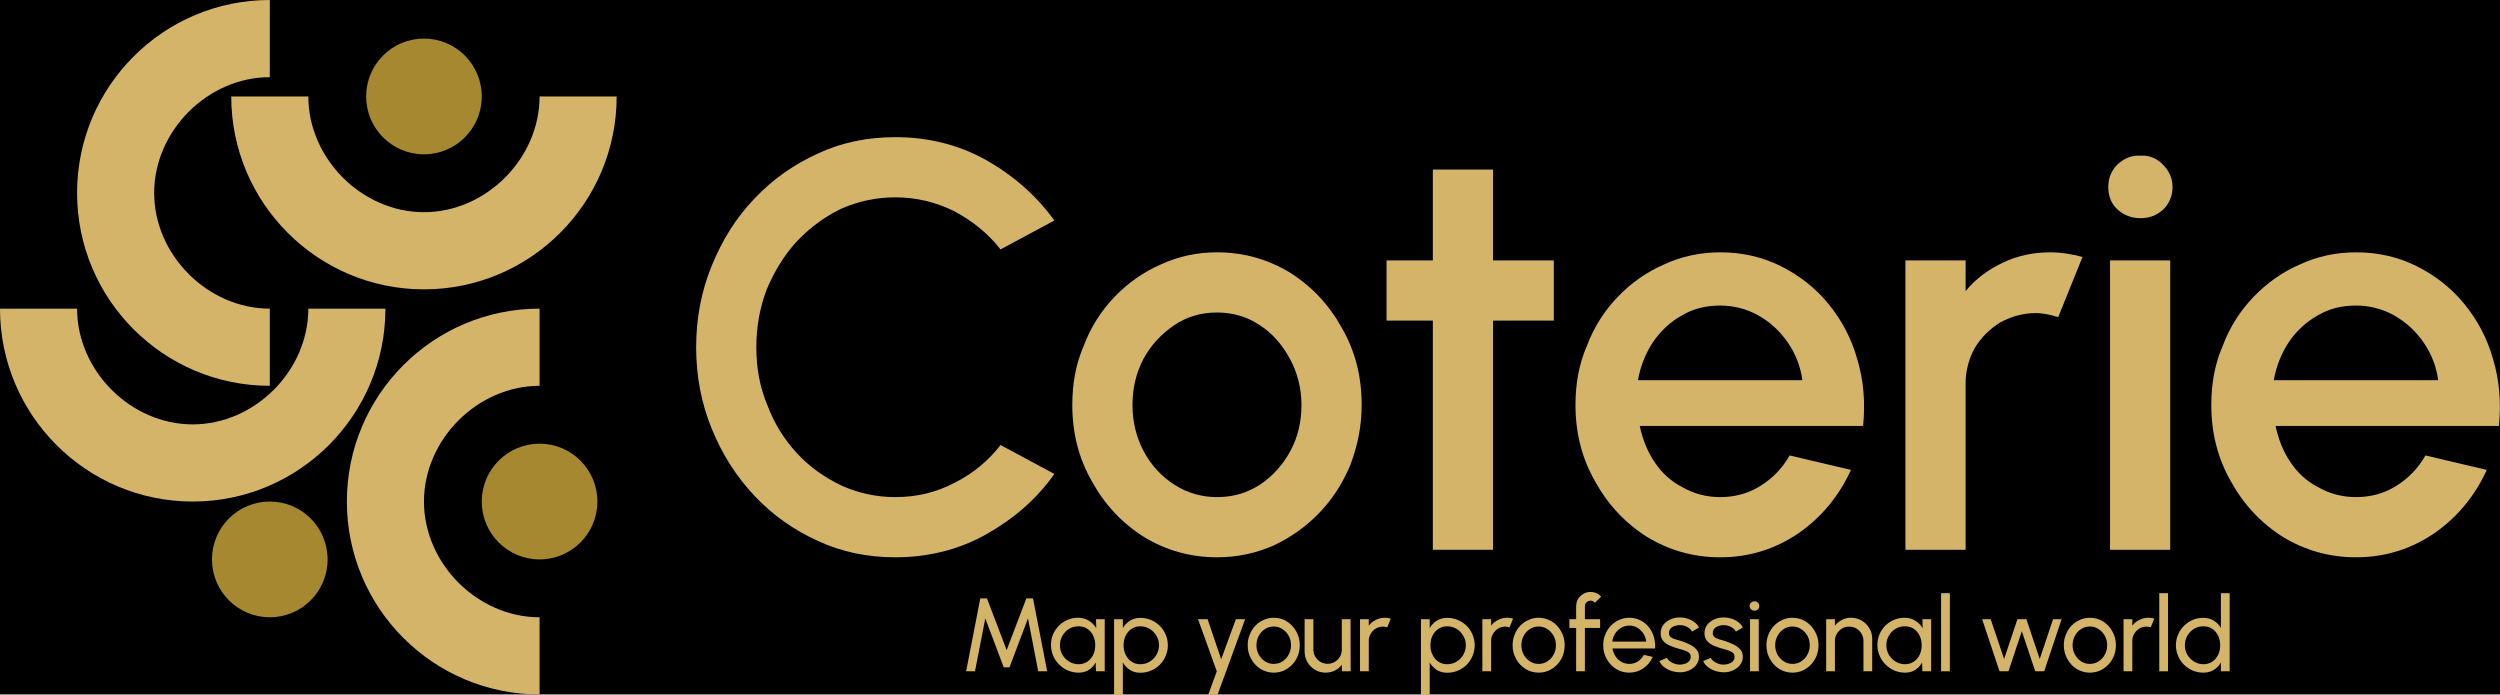
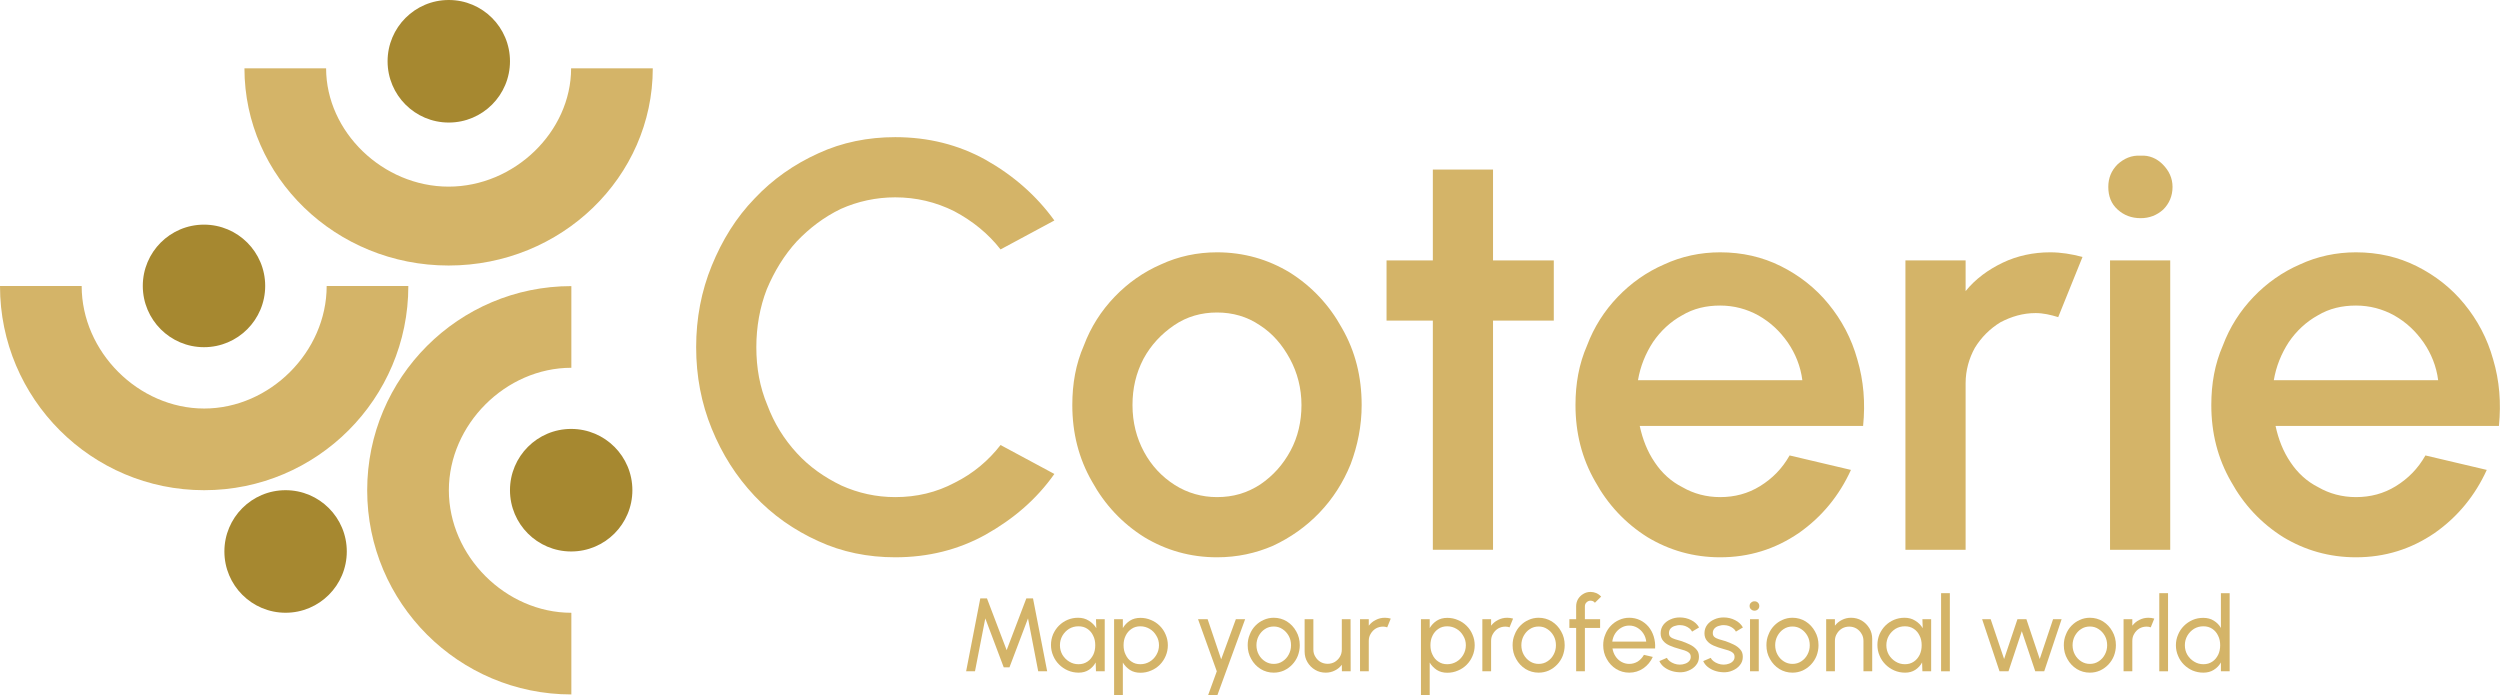
<svg xmlns="http://www.w3.org/2000/svg" width="100%" height="100%" viewBox="0 0 3600 1000" version="1.1" xml:space="preserve" style="fill-rule:evenodd;clip-rule:evenodd;stroke-linejoin:round;stroke-miterlimit:2;">
-   <g transform="matrix(1.003624,0,0,0.974659,8.028994,-3.898635)">
-     <rect x="-8" y="4" width="3587" height="1026" />
-   </g>
-   <g transform="matrix(0.555,0,0,0.555556,-138.75,-55.55556)">
-     <g transform="matrix(0,-0.426439,0.426439,0,-193.0704,1888.38)">
+   <g transform="matrix(0.5875,0,0,0.588235,-146.875,-117.6471)">
+     <g transform="matrix(0,-0.41177,0.426802,0,-194.8091,1852.659)">
      <path d="M3607.5,4791C2960.38,4791 2435,4265.62 2435,3618.5C2435,2971.38 2960.38,2446 3607.5,2446L3607.5,2915C3230.013,2915 2904,3241.013 2904,3618.5C2904,3995.987 3230.013,4322 3607.5,4322L3607.5,4791Z" style="fill:rgb(212,180,104);" />
    </g>
-     <g transform="matrix(0.426439,0,0,0.426439,111.6205,-143.0704)">
+     <g transform="matrix(0.426802,0,0,0.426269,110.7367,-142.2531)">
      <path d="M3607.5,4791C2960.38,4791 2435,4265.62 2435,3618.5C2435,2971.38 2960.38,2446 3607.5,2446L3607.5,2915C3230.013,2915 2904,3241.013 2904,3618.5C2904,3995.987 3230.013,4322 3607.5,4322L3607.5,4791Z" style="fill:rgb(212,180,104);" />
    </g>
-     <g transform="matrix(0.426439,0,-0,0.426439,-588.3795,-943.0704)">
-       <path d="M3607.5,4791C2960.38,4791 2435,4265.62 2435,3618.5C2435,2971.38 2960.38,2446 3607.5,2446L3607.5,2915C3230.013,2915 2904,3241.013 2904,3618.5C2904,3995.987 3230.013,4322 3607.5,4322L3607.5,4791Z" style="fill:rgb(212,180,104);" />
-     </g>
-     <g transform="matrix(0,-0.426439,0.426439,0,-793.0704,2438.38)">
+     <g transform="matrix(0,-0.426269,0.426802,0,-793.9581,2437.964)">
      <path d="M3607.5,4791C2960.38,4791 2435,4265.62 2435,3618.5C2435,2971.38 2960.38,2446 3607.5,2446L3607.5,2915C3230.013,2915 2904,3241.013 2904,3618.5C2904,3995.987 3230.013,4322 3607.5,4322L3607.5,4791Z" style="fill:rgb(212,180,104);" />
    </g>
    <g transform="matrix(1.195219,0,0,1.195219,-6382.47,-3787.849)">
      <circle cx="6720.5" cy="4340.5" r="125.5" style="fill:rgb(166,136,48);" />
    </g>
    <g transform="matrix(1.195219,0,0,1.195219,-7082.47,-3637.849)">
+       <circle cx="6720.5" cy="4340.5" r="125.5" style="fill:rgb(166,136,48);" />
+     </g>
+     <g transform="matrix(1.195219,0,0,1.195219,-7282.47,-4287.929)">
      <circle cx="6720.5" cy="4340.5" r="125.5" style="fill:rgb(166,136,48);" />
    </g>
    <g transform="matrix(1.195219,0,0,1.195219,-6682.47,-4837.849)">
      <circle cx="6720.5" cy="4340.5" r="125.5" style="fill:rgb(166,136,48);" />
    </g>
  </g>
  <g transform="matrix(2.031255,0,0,2.031255,-1857.331,-259.4351)">
    <g transform="matrix(410.2554,0,0,410.2554,1391.482,517.4642)">
      <path d="M0.384,0.013C0.337,0.013 0.292,0.004 0.251,-0.015C0.209,-0.034 0.172,-0.06 0.141,-0.093C0.109,-0.127 0.085,-0.165 0.067,-0.209C0.049,-0.253 0.04,-0.3 0.04,-0.35C0.04,-0.4 0.049,-0.447 0.067,-0.491C0.085,-0.535 0.109,-0.574 0.141,-0.607C0.172,-0.64 0.209,-0.666 0.251,-0.685C0.292,-0.704 0.337,-0.713 0.384,-0.713C0.441,-0.713 0.493,-0.7 0.54,-0.674C0.588,-0.647 0.628,-0.612 0.659,-0.569L0.566,-0.519C0.545,-0.546 0.518,-0.568 0.486,-0.585C0.454,-0.601 0.42,-0.609 0.384,-0.609C0.351,-0.609 0.319,-0.602 0.29,-0.589C0.261,-0.575 0.236,-0.556 0.214,-0.533C0.192,-0.509 0.175,-0.481 0.162,-0.45C0.15,-0.419 0.144,-0.385 0.144,-0.35C0.144,-0.314 0.15,-0.281 0.163,-0.25C0.175,-0.218 0.192,-0.191 0.214,-0.167C0.236,-0.143 0.262,-0.125 0.291,-0.111C0.32,-0.098 0.351,-0.091 0.384,-0.091C0.421,-0.091 0.455,-0.099 0.487,-0.116C0.519,-0.132 0.545,-0.154 0.566,-0.181L0.659,-0.131C0.628,-0.087 0.588,-0.053 0.54,-0.026C0.493,-0 0.441,0.013 0.384,0.013Z" style="fill:rgb(212,180,104);fill-rule:nonzero;" />
    </g>
    <g transform="matrix(410.2554,0,0,410.2554,1662.25,517.4642)">
      <path d="M0.28,0.013C0.234,0.013 0.192,0.001 0.154,-0.022C0.116,-0.046 0.086,-0.078 0.064,-0.118C0.041,-0.158 0.03,-0.202 0.03,-0.25C0.03,-0.287 0.036,-0.321 0.05,-0.353C0.062,-0.385 0.08,-0.413 0.103,-0.437C0.126,-0.461 0.153,-0.48 0.183,-0.493C0.213,-0.507 0.246,-0.514 0.28,-0.514C0.326,-0.514 0.368,-0.502 0.406,-0.479C0.444,-0.455 0.474,-0.423 0.496,-0.383C0.519,-0.343 0.53,-0.299 0.53,-0.25C0.53,-0.214 0.523,-0.18 0.511,-0.148C0.498,-0.116 0.48,-0.088 0.457,-0.064C0.434,-0.04 0.407,-0.021 0.377,-0.007C0.347,0.006 0.315,0.013 0.28,0.013ZM0.28,-0.091C0.308,-0.091 0.332,-0.098 0.355,-0.113C0.377,-0.128 0.394,-0.147 0.407,-0.171C0.42,-0.195 0.426,-0.222 0.426,-0.25C0.426,-0.279 0.419,-0.306 0.406,-0.33C0.393,-0.354 0.376,-0.374 0.354,-0.388C0.332,-0.403 0.307,-0.41 0.28,-0.41C0.253,-0.41 0.228,-0.403 0.206,-0.388C0.184,-0.373 0.166,-0.354 0.153,-0.33C0.14,-0.305 0.134,-0.279 0.134,-0.25C0.134,-0.22 0.141,-0.193 0.154,-0.169C0.167,-0.145 0.185,-0.126 0.207,-0.112C0.229,-0.098 0.254,-0.091 0.28,-0.091Z" style="fill:rgb(212,180,104);fill-rule:nonzero;" />
    </g>
    <g transform="matrix(410.2554,0,0,410.2554,1882.968,517.4642)">
      <path d="M0.324,-0.396L0.219,-0.396L0.219,-0L0.115,-0L0.115,-0.396L0.035,-0.396L0.035,-0.5L0.115,-0.5L0.115,-0.657L0.219,-0.657L0.219,-0.5L0.324,-0.5L0.324,-0.396Z" style="fill:rgb(212,180,104);fill-rule:nonzero;" />
    </g>
    <g transform="matrix(410.2554,0,0,410.2554,2018.967,517.4642)">
      <path d="M0.28,0.013C0.234,0.013 0.192,0.001 0.154,-0.022C0.116,-0.046 0.086,-0.078 0.064,-0.118C0.041,-0.158 0.03,-0.202 0.03,-0.25C0.03,-0.287 0.036,-0.321 0.05,-0.353C0.062,-0.385 0.08,-0.413 0.103,-0.437C0.126,-0.461 0.153,-0.48 0.183,-0.493C0.213,-0.507 0.246,-0.514 0.28,-0.514C0.318,-0.514 0.353,-0.506 0.385,-0.49C0.417,-0.474 0.445,-0.452 0.467,-0.425C0.49,-0.397 0.507,-0.365 0.517,-0.329C0.528,-0.292 0.531,-0.254 0.527,-0.214L0.141,-0.214C0.146,-0.191 0.154,-0.17 0.167,-0.151C0.179,-0.133 0.195,-0.118 0.215,-0.108C0.234,-0.097 0.256,-0.091 0.28,-0.091C0.305,-0.091 0.328,-0.097 0.349,-0.11C0.37,-0.123 0.387,-0.14 0.4,-0.163L0.506,-0.138C0.486,-0.094 0.456,-0.057 0.416,-0.029C0.375,-0.001 0.33,0.013 0.28,0.013ZM0.138,-0.293L0.422,-0.293C0.419,-0.317 0.41,-0.339 0.397,-0.358C0.383,-0.378 0.367,-0.393 0.346,-0.405C0.326,-0.416 0.304,-0.422 0.28,-0.422C0.256,-0.422 0.234,-0.417 0.214,-0.405C0.194,-0.394 0.177,-0.378 0.164,-0.359C0.151,-0.339 0.142,-0.317 0.138,-0.293Z" style="fill:rgb(212,180,104);fill-rule:nonzero;" />
    </g>
    <g transform="matrix(410.2554,0,0,410.2554,2240.561,517.4642)">
      <path d="M0.06,-0L0.06,-0.5L0.164,-0.5L0.164,-0.447C0.181,-0.468 0.203,-0.484 0.228,-0.496C0.253,-0.508 0.281,-0.514 0.31,-0.514C0.329,-0.514 0.347,-0.511 0.366,-0.506L0.324,-0.402C0.311,-0.406 0.298,-0.409 0.285,-0.409C0.263,-0.409 0.243,-0.403 0.224,-0.393C0.206,-0.382 0.191,-0.367 0.18,-0.349C0.17,-0.331 0.164,-0.31 0.164,-0.288L0.164,-0L0.06,-0Z" style="fill:rgb(212,180,104);fill-rule:nonzero;" />
    </g>
    <g transform="matrix(410.2554,0,0,410.2554,2385.611,517.4642)">
      <path d="M0.06,-0.5L0.164,-0.5L0.164,-0L0.06,-0L0.06,-0.5ZM0.113,-0.573C0.097,-0.573 0.084,-0.578 0.073,-0.588C0.062,-0.598 0.057,-0.611 0.057,-0.627C0.057,-0.642 0.062,-0.655 0.073,-0.666C0.084,-0.676 0.097,-0.682 0.113,-0.681C0.128,-0.682 0.141,-0.676 0.151,-0.666C0.162,-0.655 0.168,-0.642 0.168,-0.627C0.168,-0.611 0.162,-0.598 0.152,-0.588C0.141,-0.578 0.128,-0.573 0.113,-0.573Z" style="fill:rgb(212,180,104);fill-rule:nonzero;" />
    </g>
    <g transform="matrix(410.2554,0,0,410.2554,2469.711,517.4642)">
      <path d="M0.28,0.013C0.234,0.013 0.192,0.001 0.154,-0.022C0.116,-0.046 0.086,-0.078 0.064,-0.118C0.041,-0.158 0.03,-0.202 0.03,-0.25C0.03,-0.287 0.036,-0.321 0.05,-0.353C0.062,-0.385 0.08,-0.413 0.103,-0.437C0.126,-0.461 0.153,-0.48 0.183,-0.493C0.213,-0.507 0.246,-0.514 0.28,-0.514C0.318,-0.514 0.353,-0.506 0.385,-0.49C0.417,-0.474 0.445,-0.452 0.467,-0.425C0.49,-0.397 0.507,-0.365 0.517,-0.329C0.528,-0.292 0.531,-0.254 0.527,-0.214L0.141,-0.214C0.146,-0.191 0.154,-0.17 0.167,-0.151C0.179,-0.133 0.195,-0.118 0.215,-0.108C0.234,-0.097 0.256,-0.091 0.28,-0.091C0.305,-0.091 0.328,-0.097 0.349,-0.11C0.37,-0.123 0.387,-0.14 0.4,-0.163L0.506,-0.138C0.486,-0.094 0.456,-0.057 0.416,-0.029C0.375,-0.001 0.33,0.013 0.28,0.013ZM0.138,-0.293L0.422,-0.293C0.419,-0.317 0.41,-0.339 0.397,-0.358C0.383,-0.378 0.367,-0.393 0.346,-0.405C0.326,-0.416 0.304,-0.422 0.28,-0.422C0.256,-0.422 0.234,-0.417 0.214,-0.405C0.194,-0.394 0.177,-0.378 0.164,-0.359C0.151,-0.339 0.142,-0.317 0.138,-0.293Z" style="fill:rgb(212,180,104);fill-rule:nonzero;" />
    </g>
    <g transform="matrix(410.2554,0,0,410.2554,2699.1,517.4642)">
        </g>
  </g>
  <g transform="matrix(1,0,0,1,232.8283,72.46222)">
    <g transform="matrix(150,0,0,150,1149.401,894.2044)">
      <path d="M0.06,-0L0.196,-0.7L0.26,-0.7L0.449,-0.203L0.638,-0.7L0.702,-0.7L0.838,-0L0.752,-0L0.654,-0.508L0.476,-0.038L0.421,-0.038L0.244,-0.508L0.145,-0L0.06,-0Z" style="fill:rgb(212,180,104);fill-rule:nonzero;" />
    </g>
    <g transform="matrix(150,0,0,150,1276.085,894.2044)">
      <path d="M0.462,-0.5L0.546,-0.5L0.546,-0L0.462,-0L0.459,-0.085C0.443,-0.055 0.421,-0.032 0.394,-0.014C0.366,0.004 0.334,0.013 0.296,0.013C0.259,0.013 0.224,0.006 0.192,-0.008C0.16,-0.022 0.132,-0.041 0.108,-0.065C0.083,-0.09 0.064,-0.118 0.051,-0.15C0.037,-0.182 0.03,-0.217 0.03,-0.253C0.03,-0.289 0.037,-0.323 0.05,-0.355C0.064,-0.386 0.082,-0.414 0.106,-0.438C0.13,-0.462 0.157,-0.48 0.189,-0.494C0.22,-0.507 0.254,-0.514 0.29,-0.514C0.329,-0.514 0.363,-0.505 0.393,-0.486C0.423,-0.468 0.447,-0.444 0.465,-0.414L0.462,-0.5ZM0.294,-0.068C0.327,-0.068 0.355,-0.076 0.38,-0.093C0.404,-0.109 0.422,-0.131 0.436,-0.159C0.449,-0.186 0.455,-0.217 0.455,-0.25C0.455,-0.284 0.449,-0.315 0.435,-0.342C0.422,-0.37 0.403,-0.392 0.379,-0.408C0.355,-0.424 0.327,-0.432 0.294,-0.432C0.261,-0.432 0.231,-0.424 0.204,-0.408C0.177,-0.391 0.156,-0.369 0.14,-0.342C0.124,-0.314 0.116,-0.284 0.116,-0.25C0.116,-0.216 0.124,-0.186 0.14,-0.158C0.157,-0.131 0.178,-0.109 0.205,-0.093C0.232,-0.076 0.262,-0.068 0.294,-0.068Z" style="fill:rgb(212,180,104);fill-rule:nonzero;" />
    </g>
    <g transform="matrix(150,0,0,150,1362.47,894.2044)">
      <path d="M0.144,0.25L0.06,0.25L0.06,-0.5L0.144,-0.5L0.144,-0.415C0.161,-0.444 0.184,-0.468 0.212,-0.486C0.24,-0.504 0.274,-0.513 0.313,-0.513C0.349,-0.513 0.383,-0.506 0.415,-0.492C0.447,-0.479 0.475,-0.46 0.499,-0.436C0.523,-0.412 0.542,-0.384 0.555,-0.352C0.569,-0.32 0.576,-0.286 0.576,-0.25C0.576,-0.214 0.569,-0.179 0.555,-0.147C0.542,-0.116 0.523,-0.087 0.499,-0.063C0.475,-0.039 0.447,-0.02 0.415,-0.007C0.383,0.007 0.349,0.014 0.313,0.014C0.274,0.014 0.24,0.005 0.212,-0.013C0.184,-0.032 0.161,-0.055 0.144,-0.084L0.144,0.25ZM0.312,-0.432C0.28,-0.432 0.251,-0.424 0.227,-0.407C0.203,-0.391 0.184,-0.369 0.171,-0.342C0.157,-0.314 0.151,-0.284 0.151,-0.25C0.151,-0.217 0.157,-0.186 0.171,-0.159C0.184,-0.131 0.202,-0.109 0.227,-0.093C0.251,-0.076 0.279,-0.068 0.312,-0.068C0.344,-0.068 0.374,-0.076 0.401,-0.092C0.428,-0.108 0.45,-0.13 0.466,-0.158C0.482,-0.185 0.491,-0.216 0.491,-0.25C0.491,-0.283 0.483,-0.314 0.466,-0.341C0.45,-0.369 0.429,-0.391 0.402,-0.407C0.375,-0.423 0.345,-0.432 0.312,-0.432Z" style="fill:rgb(212,180,104);fill-rule:nonzero;" />
    </g>
    <g transform="matrix(150,0,0,150,1451.855,894.2044)">
        </g>
    <g transform="matrix(150,0,0,150,1486.355,894.2044)">
      <path d="M0.403,-0.5L0.492,-0.5L0.218,0.25L0.129,0.25L0.22,-0L0.04,-0.5L0.132,-0.5L0.262,-0.115L0.403,-0.5Z" style="fill:rgb(212,180,104);fill-rule:nonzero;" />
    </g>
    <g transform="matrix(150,0,0,150,1559.351,894.2044)">
      <path d="M0.28,0.013C0.234,0.013 0.192,0.001 0.154,-0.022C0.116,-0.046 0.086,-0.078 0.064,-0.118C0.041,-0.158 0.03,-0.202 0.03,-0.25C0.03,-0.287 0.036,-0.321 0.05,-0.353C0.062,-0.385 0.08,-0.413 0.103,-0.437C0.126,-0.461 0.153,-0.48 0.183,-0.493C0.213,-0.507 0.246,-0.514 0.28,-0.514C0.326,-0.514 0.368,-0.502 0.406,-0.479C0.444,-0.455 0.474,-0.423 0.496,-0.383C0.519,-0.343 0.53,-0.299 0.53,-0.25C0.53,-0.214 0.523,-0.18 0.511,-0.148C0.498,-0.116 0.48,-0.088 0.457,-0.064C0.434,-0.04 0.407,-0.021 0.377,-0.007C0.347,0.006 0.315,0.013 0.28,0.013ZM0.28,-0.071C0.311,-0.071 0.34,-0.079 0.365,-0.096C0.39,-0.112 0.41,-0.134 0.424,-0.161C0.439,-0.189 0.446,-0.218 0.446,-0.25C0.446,-0.283 0.439,-0.313 0.424,-0.34C0.409,-0.367 0.389,-0.389 0.364,-0.405C0.339,-0.422 0.311,-0.43 0.28,-0.43C0.249,-0.43 0.22,-0.422 0.195,-0.405C0.17,-0.389 0.151,-0.367 0.136,-0.34C0.121,-0.312 0.114,-0.282 0.114,-0.25C0.114,-0.217 0.122,-0.186 0.137,-0.159C0.152,-0.132 0.172,-0.111 0.197,-0.095C0.222,-0.079 0.25,-0.071 0.28,-0.071Z" style="fill:rgb(212,180,104);fill-rule:nonzero;" />
    </g>
    <g transform="matrix(150,0,0,150,1639.826,894.2044)">
      <path d="M0.04,-0.19L0.04,-0.5L0.124,-0.5L0.124,-0.209C0.124,-0.183 0.13,-0.16 0.143,-0.14C0.155,-0.119 0.171,-0.103 0.192,-0.09C0.213,-0.078 0.236,-0.072 0.261,-0.072C0.286,-0.072 0.309,-0.078 0.33,-0.09C0.35,-0.103 0.367,-0.119 0.379,-0.14C0.391,-0.16 0.397,-0.183 0.397,-0.209L0.397,-0.5L0.481,-0.5L0.482,-0L0.398,-0L0.397,-0.063C0.38,-0.04 0.358,-0.021 0.331,-0.008C0.304,0.006 0.274,0.013 0.243,0.013C0.205,0.013 0.171,0.004 0.141,-0.014C0.11,-0.032 0.085,-0.057 0.067,-0.088C0.049,-0.118 0.04,-0.152 0.04,-0.19Z" style="fill:rgb(212,180,104);fill-rule:nonzero;" />
    </g>
    <g transform="matrix(150,0,0,150,1716.605,894.2044)">
      <path d="M0.06,-0L0.06,-0.5L0.144,-0.5L0.144,-0.438C0.162,-0.461 0.184,-0.48 0.211,-0.493C0.238,-0.507 0.267,-0.514 0.299,-0.514C0.318,-0.514 0.337,-0.511 0.355,-0.506L0.321,-0.422C0.308,-0.427 0.294,-0.429 0.281,-0.429C0.256,-0.429 0.233,-0.423 0.212,-0.411C0.191,-0.398 0.175,-0.382 0.163,-0.361C0.15,-0.341 0.144,-0.318 0.144,-0.292L0.144,-0L0.06,-0Z" style="fill:rgb(212,180,104);fill-rule:nonzero;" />
    </g>
    <g transform="matrix(150,0,0,150,1769.846,894.2044)">
        </g>
    <g transform="matrix(150,0,0,150,1804.346,894.2044)">
      <path d="M0.144,0.25L0.06,0.25L0.06,-0.5L0.144,-0.5L0.144,-0.415C0.161,-0.444 0.184,-0.468 0.212,-0.486C0.24,-0.504 0.274,-0.513 0.313,-0.513C0.349,-0.513 0.383,-0.506 0.415,-0.492C0.447,-0.479 0.475,-0.46 0.499,-0.436C0.523,-0.412 0.542,-0.384 0.555,-0.352C0.569,-0.32 0.576,-0.286 0.576,-0.25C0.576,-0.214 0.569,-0.179 0.555,-0.147C0.542,-0.116 0.523,-0.087 0.499,-0.063C0.475,-0.039 0.447,-0.02 0.415,-0.007C0.383,0.007 0.349,0.014 0.313,0.014C0.274,0.014 0.24,0.005 0.212,-0.013C0.184,-0.032 0.161,-0.055 0.144,-0.084L0.144,0.25ZM0.312,-0.432C0.28,-0.432 0.251,-0.424 0.227,-0.407C0.203,-0.391 0.184,-0.369 0.171,-0.342C0.157,-0.314 0.151,-0.284 0.151,-0.25C0.151,-0.217 0.157,-0.186 0.171,-0.159C0.184,-0.131 0.202,-0.109 0.227,-0.093C0.251,-0.076 0.279,-0.068 0.312,-0.068C0.344,-0.068 0.374,-0.076 0.401,-0.092C0.428,-0.108 0.45,-0.13 0.466,-0.158C0.482,-0.185 0.491,-0.216 0.491,-0.25C0.491,-0.283 0.483,-0.314 0.466,-0.341C0.45,-0.369 0.429,-0.391 0.402,-0.407C0.375,-0.423 0.345,-0.432 0.312,-0.432Z" style="fill:rgb(212,180,104);fill-rule:nonzero;" />
    </g>
    <g transform="matrix(150,0,0,150,1892.755,894.2044)">
      <path d="M0.06,-0L0.06,-0.5L0.144,-0.5L0.144,-0.438C0.162,-0.461 0.184,-0.48 0.211,-0.493C0.238,-0.507 0.267,-0.514 0.299,-0.514C0.318,-0.514 0.337,-0.511 0.355,-0.506L0.321,-0.422C0.308,-0.427 0.294,-0.429 0.281,-0.429C0.256,-0.429 0.233,-0.423 0.212,-0.411C0.191,-0.398 0.175,-0.382 0.163,-0.361C0.15,-0.341 0.144,-0.318 0.144,-0.292L0.144,-0L0.06,-0Z" style="fill:rgb(212,180,104);fill-rule:nonzero;" />
    </g>
    <g transform="matrix(150,0,0,150,1940.821,894.2044)">
      <path d="M0.28,0.013C0.234,0.013 0.192,0.001 0.154,-0.022C0.116,-0.046 0.086,-0.078 0.064,-0.118C0.041,-0.158 0.03,-0.202 0.03,-0.25C0.03,-0.287 0.036,-0.321 0.05,-0.353C0.062,-0.385 0.08,-0.413 0.103,-0.437C0.126,-0.461 0.153,-0.48 0.183,-0.493C0.213,-0.507 0.246,-0.514 0.28,-0.514C0.326,-0.514 0.368,-0.502 0.406,-0.479C0.444,-0.455 0.474,-0.423 0.496,-0.383C0.519,-0.343 0.53,-0.299 0.53,-0.25C0.53,-0.214 0.523,-0.18 0.511,-0.148C0.498,-0.116 0.48,-0.088 0.457,-0.064C0.434,-0.04 0.407,-0.021 0.377,-0.007C0.347,0.006 0.315,0.013 0.28,0.013ZM0.28,-0.071C0.311,-0.071 0.34,-0.079 0.365,-0.096C0.39,-0.112 0.41,-0.134 0.424,-0.161C0.439,-0.189 0.446,-0.218 0.446,-0.25C0.446,-0.283 0.439,-0.313 0.424,-0.34C0.409,-0.367 0.389,-0.389 0.364,-0.405C0.339,-0.422 0.311,-0.43 0.28,-0.43C0.249,-0.43 0.22,-0.422 0.195,-0.405C0.17,-0.389 0.151,-0.367 0.136,-0.34C0.121,-0.312 0.114,-0.282 0.114,-0.25C0.114,-0.217 0.122,-0.186 0.137,-0.159C0.152,-0.132 0.172,-0.111 0.197,-0.095C0.222,-0.079 0.25,-0.071 0.28,-0.071Z" style="fill:rgb(212,180,104);fill-rule:nonzero;" />
    </g>
    <g transform="matrix(150,0,0,150,2023.321,894.2044)">
      <path d="M0.174,-0.624L0.174,-0.5L0.32,-0.5L0.32,-0.416L0.174,-0.416L0.174,-0L0.09,-0L0.09,-0.416L0.025,-0.416L0.025,-0.5L0.09,-0.5L0.09,-0.624C0.09,-0.649 0.096,-0.672 0.108,-0.693C0.121,-0.714 0.138,-0.731 0.159,-0.743C0.18,-0.756 0.203,-0.762 0.229,-0.762C0.247,-0.762 0.265,-0.758 0.283,-0.751C0.301,-0.743 0.316,-0.732 0.33,-0.717L0.27,-0.658C0.265,-0.664 0.259,-0.669 0.252,-0.673C0.244,-0.676 0.237,-0.678 0.229,-0.678C0.214,-0.678 0.201,-0.673 0.19,-0.662C0.179,-0.652 0.174,-0.639 0.174,-0.624Z" style="fill:rgb(212,180,104);fill-rule:nonzero;" />
    </g>
    <g transform="matrix(150,0,0,150,2071.293,894.2044)">
      <path d="M0.28,0.013C0.234,0.013 0.192,0.001 0.154,-0.022C0.116,-0.046 0.086,-0.078 0.064,-0.118C0.041,-0.158 0.03,-0.202 0.03,-0.25C0.03,-0.287 0.036,-0.321 0.05,-0.353C0.062,-0.385 0.08,-0.413 0.103,-0.437C0.126,-0.461 0.153,-0.48 0.183,-0.493C0.213,-0.507 0.246,-0.514 0.28,-0.514C0.318,-0.514 0.352,-0.506 0.384,-0.491C0.415,-0.476 0.442,-0.455 0.465,-0.428C0.487,-0.401 0.504,-0.37 0.515,-0.334C0.526,-0.298 0.531,-0.26 0.528,-0.219L0.119,-0.219C0.124,-0.191 0.133,-0.166 0.148,-0.144C0.162,-0.122 0.181,-0.104 0.204,-0.091C0.227,-0.078 0.252,-0.071 0.28,-0.071C0.31,-0.071 0.337,-0.079 0.362,-0.094C0.386,-0.11 0.406,-0.131 0.421,-0.158L0.506,-0.138C0.486,-0.094 0.456,-0.057 0.416,-0.029C0.375,-0.001 0.33,0.013 0.28,0.013ZM0.117,-0.285L0.443,-0.285C0.44,-0.313 0.431,-0.339 0.416,-0.362C0.401,-0.386 0.381,-0.404 0.358,-0.418C0.334,-0.432 0.308,-0.439 0.28,-0.439C0.252,-0.439 0.226,-0.432 0.203,-0.418C0.18,-0.405 0.16,-0.386 0.145,-0.363C0.13,-0.34 0.121,-0.314 0.117,-0.285Z" style="fill:rgb(212,180,104);fill-rule:nonzero;" />
    </g>
    <g transform="matrix(150,0,0,150,2152.932,894.2044)">
      <path d="M0.213,0.009C0.186,0.008 0.159,0.003 0.134,-0.006C0.108,-0.015 0.086,-0.028 0.067,-0.043C0.048,-0.059 0.034,-0.077 0.025,-0.098L0.097,-0.129C0.102,-0.118 0.111,-0.107 0.124,-0.097C0.137,-0.087 0.152,-0.079 0.169,-0.073C0.186,-0.067 0.203,-0.064 0.221,-0.064C0.239,-0.064 0.256,-0.067 0.272,-0.073C0.288,-0.078 0.301,-0.087 0.311,-0.098C0.321,-0.109 0.326,-0.122 0.326,-0.138C0.326,-0.155 0.321,-0.168 0.31,-0.177C0.299,-0.187 0.285,-0.194 0.268,-0.2C0.251,-0.205 0.234,-0.21 0.217,-0.215C0.182,-0.224 0.152,-0.235 0.124,-0.247C0.097,-0.259 0.076,-0.274 0.061,-0.293C0.045,-0.312 0.037,-0.336 0.037,-0.365C0.037,-0.396 0.046,-0.423 0.063,-0.446C0.08,-0.468 0.103,-0.486 0.131,-0.498C0.159,-0.511 0.189,-0.517 0.221,-0.517C0.261,-0.517 0.298,-0.508 0.331,-0.491C0.365,-0.474 0.39,-0.45 0.406,-0.421L0.339,-0.381C0.333,-0.393 0.324,-0.404 0.312,-0.413C0.301,-0.422 0.287,-0.429 0.272,-0.435C0.258,-0.44 0.242,-0.443 0.227,-0.443C0.207,-0.444 0.189,-0.441 0.172,-0.435C0.155,-0.43 0.142,-0.421 0.132,-0.41C0.122,-0.398 0.117,-0.384 0.117,-0.367C0.117,-0.35 0.122,-0.338 0.133,-0.329C0.143,-0.32 0.158,-0.314 0.175,-0.308C0.193,-0.303 0.212,-0.297 0.233,-0.291C0.263,-0.281 0.291,-0.27 0.317,-0.257C0.344,-0.244 0.365,-0.228 0.381,-0.209C0.398,-0.191 0.405,-0.167 0.405,-0.139C0.405,-0.108 0.396,-0.082 0.377,-0.059C0.359,-0.036 0.335,-0.019 0.306,-0.007C0.277,0.006 0.246,0.011 0.213,0.009Z" style="fill:rgb(212,180,104);fill-rule:nonzero;" />
    </g>
    <g transform="matrix(150,0,0,150,2216.054,894.2044)">
      <path d="M0.213,0.009C0.186,0.008 0.159,0.003 0.134,-0.006C0.108,-0.015 0.086,-0.028 0.067,-0.043C0.048,-0.059 0.034,-0.077 0.025,-0.098L0.097,-0.129C0.102,-0.118 0.111,-0.107 0.124,-0.097C0.137,-0.087 0.152,-0.079 0.169,-0.073C0.186,-0.067 0.203,-0.064 0.221,-0.064C0.239,-0.064 0.256,-0.067 0.272,-0.073C0.288,-0.078 0.301,-0.087 0.311,-0.098C0.321,-0.109 0.326,-0.122 0.326,-0.138C0.326,-0.155 0.321,-0.168 0.31,-0.177C0.299,-0.187 0.285,-0.194 0.268,-0.2C0.251,-0.205 0.234,-0.21 0.217,-0.215C0.182,-0.224 0.152,-0.235 0.124,-0.247C0.097,-0.259 0.076,-0.274 0.061,-0.293C0.045,-0.312 0.037,-0.336 0.037,-0.365C0.037,-0.396 0.046,-0.423 0.063,-0.446C0.08,-0.468 0.103,-0.486 0.131,-0.498C0.159,-0.511 0.189,-0.517 0.221,-0.517C0.261,-0.517 0.298,-0.508 0.331,-0.491C0.365,-0.474 0.39,-0.45 0.406,-0.421L0.339,-0.381C0.333,-0.393 0.324,-0.404 0.312,-0.413C0.301,-0.422 0.287,-0.429 0.272,-0.435C0.258,-0.44 0.242,-0.443 0.227,-0.443C0.207,-0.444 0.189,-0.441 0.172,-0.435C0.155,-0.43 0.142,-0.421 0.132,-0.41C0.122,-0.398 0.117,-0.384 0.117,-0.367C0.117,-0.35 0.122,-0.338 0.133,-0.329C0.143,-0.32 0.158,-0.314 0.175,-0.308C0.193,-0.303 0.212,-0.297 0.233,-0.291C0.263,-0.281 0.291,-0.27 0.317,-0.257C0.344,-0.244 0.365,-0.228 0.381,-0.209C0.398,-0.191 0.405,-0.167 0.405,-0.139C0.405,-0.108 0.396,-0.082 0.377,-0.059C0.359,-0.036 0.335,-0.019 0.306,-0.007C0.277,0.006 0.246,0.011 0.213,0.009Z" style="fill:rgb(212,180,104);fill-rule:nonzero;" />
    </g>
    <g transform="matrix(150,0,0,150,2278.201,894.2044)">
      <path d="M0.06,-0.5L0.144,-0.5L0.144,-0L0.06,-0L0.06,-0.5ZM0.103,-0.582C0.09,-0.582 0.079,-0.586 0.07,-0.595C0.06,-0.603 0.056,-0.614 0.056,-0.627C0.056,-0.64 0.06,-0.651 0.07,-0.659C0.079,-0.668 0.09,-0.672 0.103,-0.672C0.116,-0.672 0.127,-0.668 0.136,-0.659C0.144,-0.651 0.149,-0.64 0.149,-0.627C0.149,-0.614 0.145,-0.603 0.136,-0.595C0.127,-0.586 0.116,-0.582 0.103,-0.582Z" style="fill:rgb(212,180,104);fill-rule:nonzero;" />
    </g>
    <g transform="matrix(150,0,0,150,2306.326,894.2044)">
      <path d="M0.28,0.013C0.234,0.013 0.192,0.001 0.154,-0.022C0.116,-0.046 0.086,-0.078 0.064,-0.118C0.041,-0.158 0.03,-0.202 0.03,-0.25C0.03,-0.287 0.036,-0.321 0.05,-0.353C0.062,-0.385 0.08,-0.413 0.103,-0.437C0.126,-0.461 0.153,-0.48 0.183,-0.493C0.213,-0.507 0.246,-0.514 0.28,-0.514C0.326,-0.514 0.368,-0.502 0.406,-0.479C0.444,-0.455 0.474,-0.423 0.496,-0.383C0.519,-0.343 0.53,-0.299 0.53,-0.25C0.53,-0.214 0.523,-0.18 0.511,-0.148C0.498,-0.116 0.48,-0.088 0.457,-0.064C0.434,-0.04 0.407,-0.021 0.377,-0.007C0.347,0.006 0.315,0.013 0.28,0.013ZM0.28,-0.071C0.311,-0.071 0.34,-0.079 0.365,-0.096C0.39,-0.112 0.41,-0.134 0.424,-0.161C0.439,-0.189 0.446,-0.218 0.446,-0.25C0.446,-0.283 0.439,-0.313 0.424,-0.34C0.409,-0.367 0.389,-0.389 0.364,-0.405C0.339,-0.422 0.311,-0.43 0.28,-0.43C0.249,-0.43 0.22,-0.422 0.195,-0.405C0.17,-0.389 0.151,-0.367 0.136,-0.34C0.121,-0.312 0.114,-0.282 0.114,-0.25C0.114,-0.217 0.122,-0.186 0.137,-0.159C0.152,-0.132 0.172,-0.111 0.197,-0.095C0.222,-0.079 0.25,-0.071 0.28,-0.071Z" style="fill:rgb(212,180,104);fill-rule:nonzero;" />
    </g>
    <g transform="matrix(150,0,0,150,2387.851,894.2044)">
      <path d="M0.502,-0.311L0.502,-0L0.418,-0L0.418,-0.292C0.418,-0.318 0.412,-0.341 0.399,-0.361C0.387,-0.382 0.371,-0.398 0.35,-0.411C0.329,-0.423 0.306,-0.429 0.281,-0.429C0.256,-0.429 0.233,-0.423 0.212,-0.411C0.191,-0.398 0.175,-0.382 0.163,-0.361C0.15,-0.341 0.144,-0.318 0.144,-0.292L0.144,-0L0.06,-0L0.06,-0.5L0.144,-0.5L0.144,-0.438C0.162,-0.461 0.184,-0.48 0.211,-0.493C0.238,-0.507 0.267,-0.514 0.299,-0.514C0.336,-0.514 0.371,-0.505 0.401,-0.487C0.432,-0.469 0.456,-0.444 0.475,-0.413C0.493,-0.383 0.502,-0.349 0.502,-0.311Z" style="fill:rgb(212,180,104);fill-rule:nonzero;" />
    </g>
    <g transform="matrix(150,0,0,150,2466.13,894.2044)">
      <path d="M0.462,-0.5L0.546,-0.5L0.546,-0L0.462,-0L0.459,-0.085C0.443,-0.055 0.421,-0.032 0.394,-0.014C0.366,0.004 0.334,0.013 0.296,0.013C0.259,0.013 0.224,0.006 0.192,-0.008C0.16,-0.022 0.132,-0.041 0.108,-0.065C0.083,-0.09 0.064,-0.118 0.051,-0.15C0.037,-0.182 0.03,-0.217 0.03,-0.253C0.03,-0.289 0.037,-0.323 0.05,-0.355C0.064,-0.386 0.082,-0.414 0.106,-0.438C0.13,-0.462 0.157,-0.48 0.189,-0.494C0.22,-0.507 0.254,-0.514 0.29,-0.514C0.329,-0.514 0.363,-0.505 0.393,-0.486C0.423,-0.468 0.447,-0.444 0.465,-0.414L0.462,-0.5ZM0.294,-0.068C0.327,-0.068 0.355,-0.076 0.38,-0.093C0.404,-0.109 0.422,-0.131 0.436,-0.159C0.449,-0.186 0.455,-0.217 0.455,-0.25C0.455,-0.284 0.449,-0.315 0.435,-0.342C0.422,-0.37 0.403,-0.392 0.379,-0.408C0.355,-0.424 0.327,-0.432 0.294,-0.432C0.261,-0.432 0.231,-0.424 0.204,-0.408C0.177,-0.391 0.156,-0.369 0.14,-0.342C0.124,-0.314 0.116,-0.284 0.116,-0.25C0.116,-0.216 0.124,-0.186 0.14,-0.158C0.157,-0.131 0.178,-0.109 0.205,-0.093C0.232,-0.076 0.262,-0.068 0.294,-0.068Z" style="fill:rgb(212,180,104);fill-rule:nonzero;" />
    </g>
    <g transform="matrix(150,0,0,150,2553.34,894.2044)">
      <rect x="0.06" y="-0.75" width="0.084" height="0.75" style="fill:rgb(212,180,104);fill-rule:nonzero;" />
    </g>
    <g transform="matrix(150,0,0,150,2582.44,894.2044)">
        </g>
    <g transform="matrix(150,0,0,150,2616.94,894.2044)">
      <path d="M0.283,-0L0.197,-0L0.03,-0.5L0.112,-0.5L0.241,-0.118L0.369,-0.5L0.455,-0.5L0.583,-0.118L0.711,-0.5L0.793,-0.5L0.626,-0L0.54,-0L0.411,-0.385L0.283,-0Z" style="fill:rgb(212,180,104);fill-rule:nonzero;" />
    </g>
    <g transform="matrix(150,0,0,150,2734.579,894.2044)">
      <path d="M0.28,0.013C0.234,0.013 0.192,0.001 0.154,-0.022C0.116,-0.046 0.086,-0.078 0.064,-0.118C0.041,-0.158 0.03,-0.202 0.03,-0.25C0.03,-0.287 0.036,-0.321 0.05,-0.353C0.062,-0.385 0.08,-0.413 0.103,-0.437C0.126,-0.461 0.153,-0.48 0.183,-0.493C0.213,-0.507 0.246,-0.514 0.28,-0.514C0.326,-0.514 0.368,-0.502 0.406,-0.479C0.444,-0.455 0.474,-0.423 0.496,-0.383C0.519,-0.343 0.53,-0.299 0.53,-0.25C0.53,-0.214 0.523,-0.18 0.511,-0.148C0.498,-0.116 0.48,-0.088 0.457,-0.064C0.434,-0.04 0.407,-0.021 0.377,-0.007C0.347,0.006 0.315,0.013 0.28,0.013ZM0.28,-0.071C0.311,-0.071 0.34,-0.079 0.365,-0.096C0.39,-0.112 0.41,-0.134 0.424,-0.161C0.439,-0.189 0.446,-0.218 0.446,-0.25C0.446,-0.283 0.439,-0.313 0.424,-0.34C0.409,-0.367 0.389,-0.389 0.364,-0.405C0.339,-0.422 0.311,-0.43 0.28,-0.43C0.249,-0.43 0.22,-0.422 0.195,-0.405C0.17,-0.389 0.151,-0.367 0.136,-0.34C0.121,-0.312 0.114,-0.282 0.114,-0.25C0.114,-0.217 0.122,-0.186 0.137,-0.159C0.152,-0.132 0.172,-0.111 0.197,-0.095C0.222,-0.079 0.25,-0.071 0.28,-0.071Z" style="fill:rgb(212,180,104);fill-rule:nonzero;" />
    </g>
    <g transform="matrix(150,0,0,150,2816.104,894.2044)">
      <path d="M0.06,-0L0.06,-0.5L0.144,-0.5L0.144,-0.438C0.162,-0.461 0.184,-0.48 0.211,-0.493C0.238,-0.507 0.267,-0.514 0.299,-0.514C0.318,-0.514 0.337,-0.511 0.355,-0.506L0.321,-0.422C0.308,-0.427 0.294,-0.429 0.281,-0.429C0.256,-0.429 0.233,-0.423 0.212,-0.411C0.191,-0.398 0.175,-0.382 0.163,-0.361C0.15,-0.341 0.144,-0.318 0.144,-0.292L0.144,-0L0.06,-0Z" style="fill:rgb(212,180,104);fill-rule:nonzero;" />
    </g>
    <g transform="matrix(150,0,0,150,2867.545,894.2044)">
      <rect x="0.06" y="-0.75" width="0.084" height="0.75" style="fill:rgb(212,180,104);fill-rule:nonzero;" />
    </g>
    <g transform="matrix(150,0,0,150,2895.97,894.2044)">
      <path d="M0.462,-0.75L0.546,-0.75L0.546,-0L0.462,-0L0.462,-0.085C0.446,-0.056 0.423,-0.032 0.394,-0.014C0.366,0.004 0.332,0.013 0.293,0.013C0.257,0.013 0.223,0.006 0.191,-0.007C0.159,-0.021 0.131,-0.04 0.107,-0.064C0.083,-0.088 0.064,-0.116 0.051,-0.148C0.037,-0.18 0.03,-0.214 0.03,-0.25C0.03,-0.286 0.037,-0.32 0.051,-0.352C0.064,-0.384 0.083,-0.412 0.107,-0.436C0.131,-0.46 0.159,-0.479 0.191,-0.493C0.223,-0.507 0.257,-0.513 0.293,-0.513C0.332,-0.513 0.366,-0.504 0.394,-0.486C0.423,-0.468 0.446,-0.445 0.462,-0.416L0.462,-0.75ZM0.294,-0.068C0.327,-0.068 0.355,-0.076 0.38,-0.093C0.404,-0.109 0.422,-0.131 0.436,-0.159C0.449,-0.186 0.455,-0.217 0.455,-0.25C0.455,-0.284 0.449,-0.315 0.435,-0.342C0.422,-0.37 0.403,-0.392 0.379,-0.408C0.355,-0.424 0.327,-0.432 0.294,-0.432C0.261,-0.432 0.231,-0.424 0.204,-0.408C0.177,-0.391 0.156,-0.369 0.14,-0.342C0.124,-0.314 0.116,-0.284 0.116,-0.25C0.116,-0.216 0.124,-0.186 0.14,-0.158C0.157,-0.131 0.178,-0.109 0.205,-0.093C0.232,-0.076 0.262,-0.068 0.294,-0.068Z" style="fill:rgb(212,180,104);fill-rule:nonzero;" />
    </g>
    <g transform="matrix(150,0,0,150,2986.943,894.2044)">
        </g>
  </g>
</svg>
